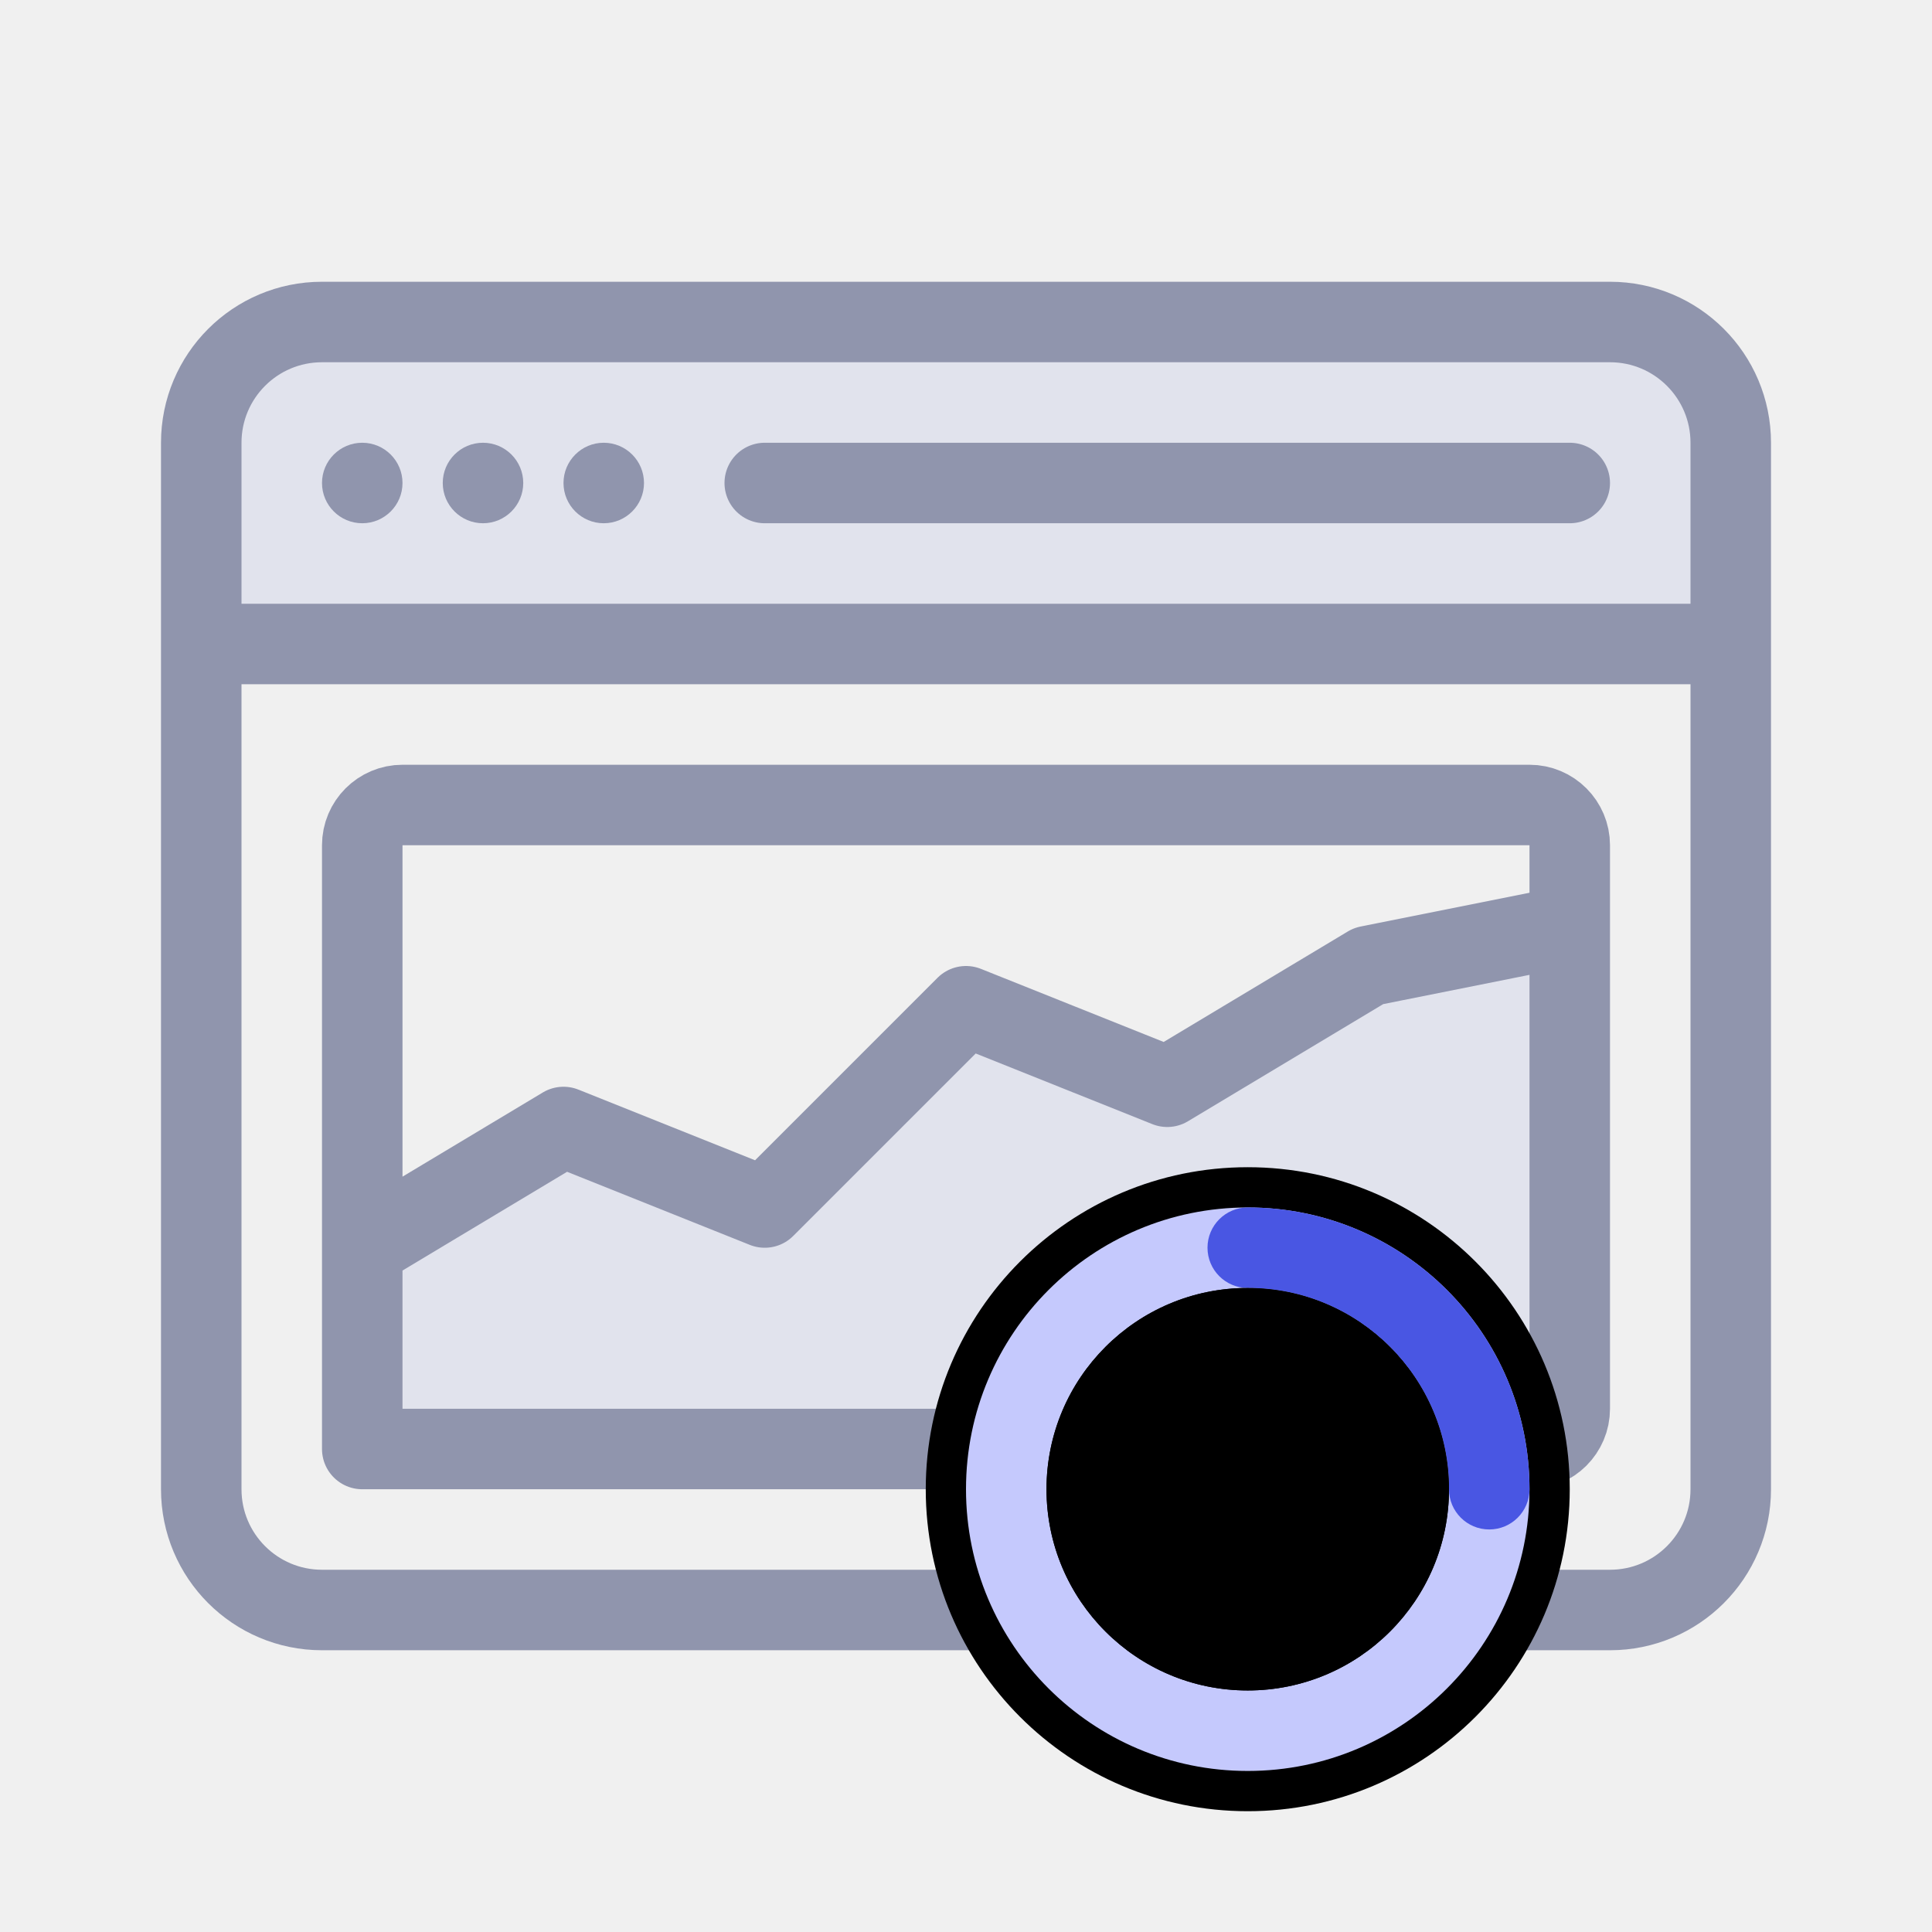
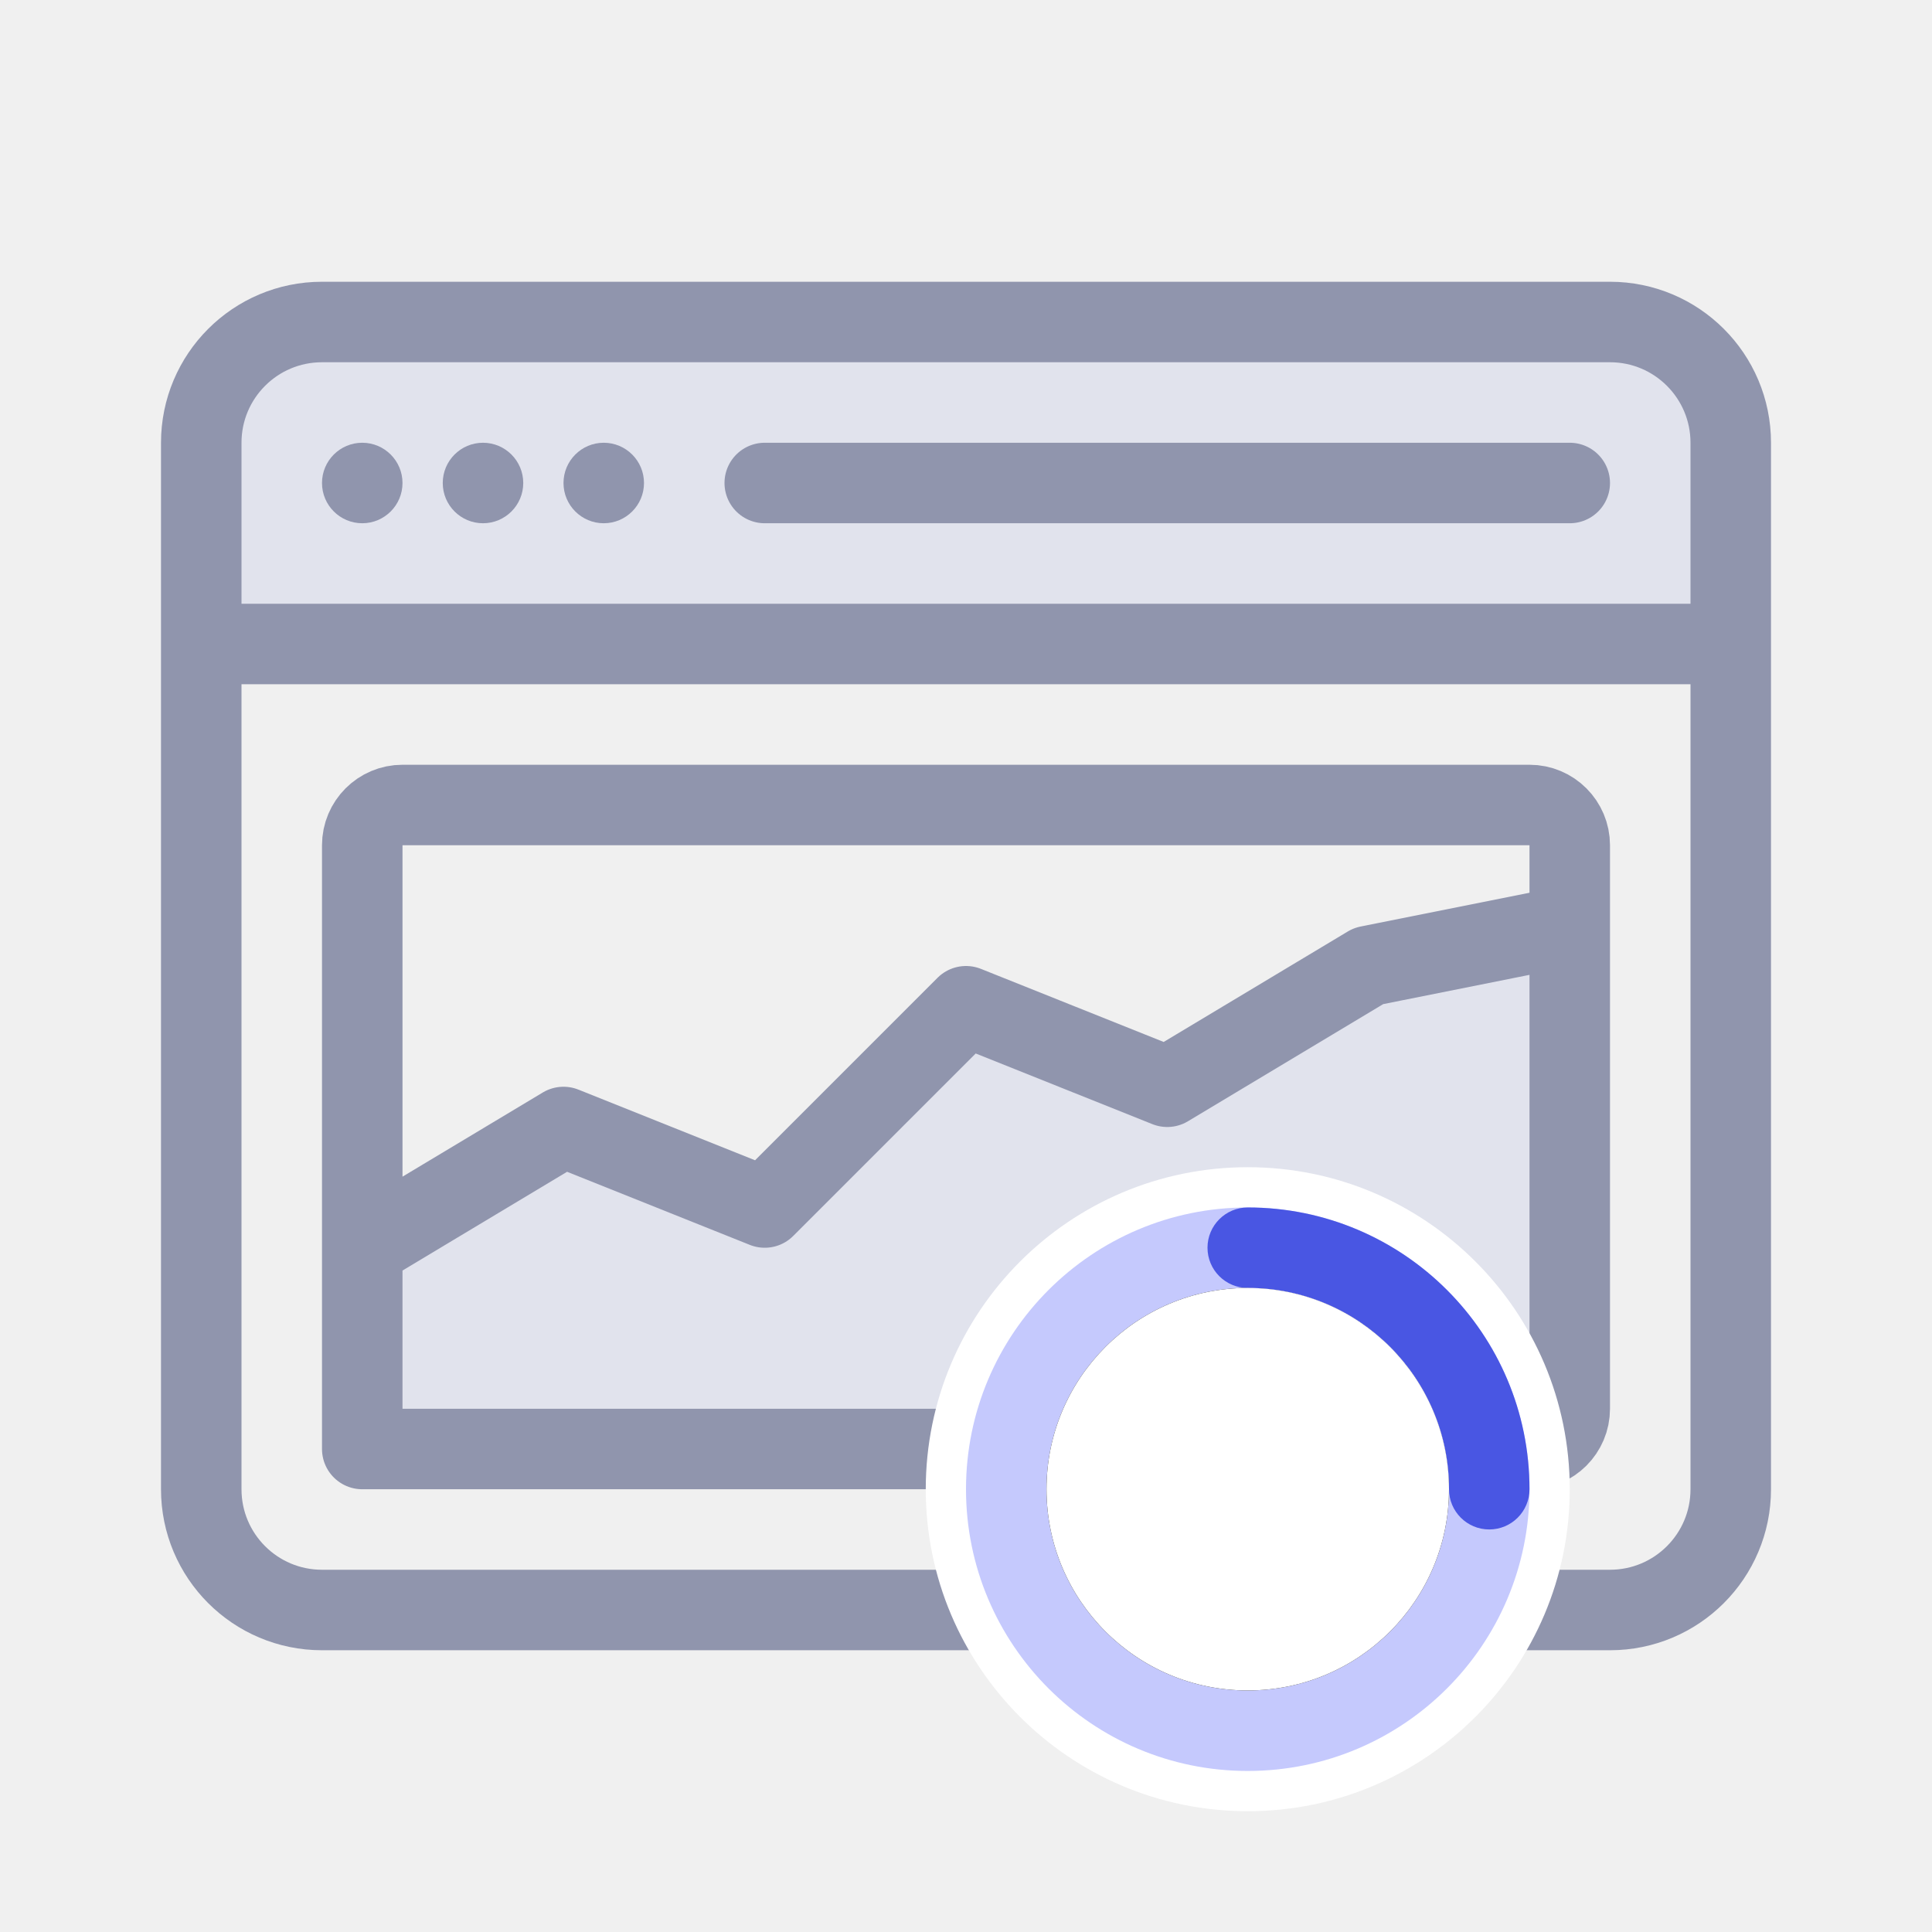
<svg xmlns="http://www.w3.org/2000/svg" viewBox="0 0 48 48" fill="none">
  <path d="M40 8H8C6.343 8 5 9.343 5 11V16H43V11C43 9.343 41.657 8 40 8Z" fill="#E1E3ED" class="icon-light" />
  <path fill-rule="evenodd" clip-rule="evenodd" d="M8 8C6.343 8 5 9.343 5 11V16H43V11C43 9.343 41.657 8 40 8H8Z" fill="#E1E3ED" class="icon-light" />
  <path d="M19 30L14 28L9 31V36H38C38.552 36 39 35.552 39 35V23L34 24L29 27L24 25L19 30Z" fill="#E1E3ED" class="icon-light" />
  <path d="M19 12H39M43 11V37C43 38.657 41.657 40 40 40H24H16H8C6.343 40 5 38.657 5 37V11M43 11C43 9.343 41.657 8 40 8H8C6.343 8 5 9.343 5 11M43 11V16H5V11M39 23V35C39 35.552 38.552 36 38 36H9M39 23V21C39 20.448 38.552 20 38 20H10C9.448 20 9 20.448 9 21V36M39 23L34 24L29 27L24 25L19 30L14 28L9 31V36" stroke="#9095AD" stroke-width="2" stroke-linecap="round" stroke-linejoin="round" class="icon-dark" />
-   <path d="M10 12C10 12.552 9.552 13 9 13C8.448 13 8 12.552 8 12C8 11.448 8.448 11 9 11C9.552 11 10 11.448 10 12Z" fill="#9095AD" class="icon-light" />
-   <path d="M13 12C13 12.552 12.552 13 12 13C11.448 13 11 12.552 11 12C11 11.448 11.448 11 12 11C12.552 11 13 11.448 13 12Z" fill="#9095AD" class="icon-light" />
-   <path d="M16 12C16 12.552 15.552 13 15 13C14.448 13 14 12.552 14 12C14 11.448 14.448 11 15 11C15.552 11 16 11.448 16 12Z" fill="#9095AD" class="icon-light" />
-   <path d="M39 36.999C39 41.417 35.418 44.999 31 44.999C26.582 44.999 23 41.417 23 36.999C23 32.581 26.582 28.999 31 28.999C35.418 28.999 39 32.581 39 36.999Z" fill="currentColor" class="icon-light" />
+   <path d="M10 12C10 12.552 9.552 13 9 13C8.448 13 8 12.552 8 12C8 11.448 8.448 11 9 11C9.552 11 10 11.448 10 12Z" fill="#9095AD" class="icon-dark" />
+   <path d="M13 12C13 12.552 12.552 13 12 13C11.448 13 11 12.552 11 12C11 11.448 11.448 11 12 11C12.552 11 13 11.448 13 12Z" fill="#9095AD" class="icon-dark" />
+   <path d="M16 12C16 12.552 15.552 13 15 13C14.448 13 14 12.552 14 12C14 11.448 14.448 11 15 11C15.552 11 16 11.448 16 12Z" fill="#9095AD" class="icon-dark" />
+   <path d="M39 36.999C39 41.417 35.418 44.999 31 44.999C26.582 44.999 23 41.417 23 36.999C23 32.581 26.582 28.999 31 28.999C35.418 28.999 39 32.581 39 36.999Z" fill="white" />
  <path d="M37 36.999C37 40.313 34.314 42.999 31 42.999C27.686 42.999 25 40.313 25 36.999C25 33.686 27.686 30.999 31 30.999C34.314 30.999 37 33.686 37 36.999Z" fill="currentColor" class="icon-light" />
  <path fill-rule="evenodd" clip-rule="evenodd" d="M31 31.999C28.239 31.999 26 34.238 26 36.999C26 39.761 28.239 41.999 31 41.999C33.761 41.999 36 39.761 36 36.999C36 34.238 33.761 31.999 31 31.999ZM24 36.999C24 33.133 27.134 29.999 31 29.999C34.866 29.999 38 33.133 38 36.999C38 40.865 34.866 43.999 31 43.999C27.134 43.999 24 40.865 24 36.999Z" fill="#C5C9FD" class="icon-light-secondary" />
  <path fill-rule="evenodd" clip-rule="evenodd" d="M30 30.999C30 30.447 30.448 29.999 31 29.999C34.866 29.999 38 33.133 38 36.999C38 37.552 37.552 37.999 37 37.999C36.448 37.999 36 37.552 36 36.999C36 34.238 33.761 31.999 31 31.999C30.448 31.999 30 31.552 30 30.999Z" fill="#4956E3" class="icon-dark-secondary" />
-   <path d="M36 36.999C36 39.761 33.761 41.999 31 41.999C28.239 41.999 26 39.761 26 36.999C26 34.238 28.239 31.999 31 31.999C33.761 31.999 36 34.238 36 36.999Z" fill="currentColor" class="icon-light" />
+   <path d="M36 36.999C36 39.761 33.761 41.999 31 41.999C28.239 41.999 26 39.761 26 36.999C26 34.238 28.239 31.999 31 31.999C33.761 31.999 36 34.238 36 36.999Z" fill="white" />
</svg>
